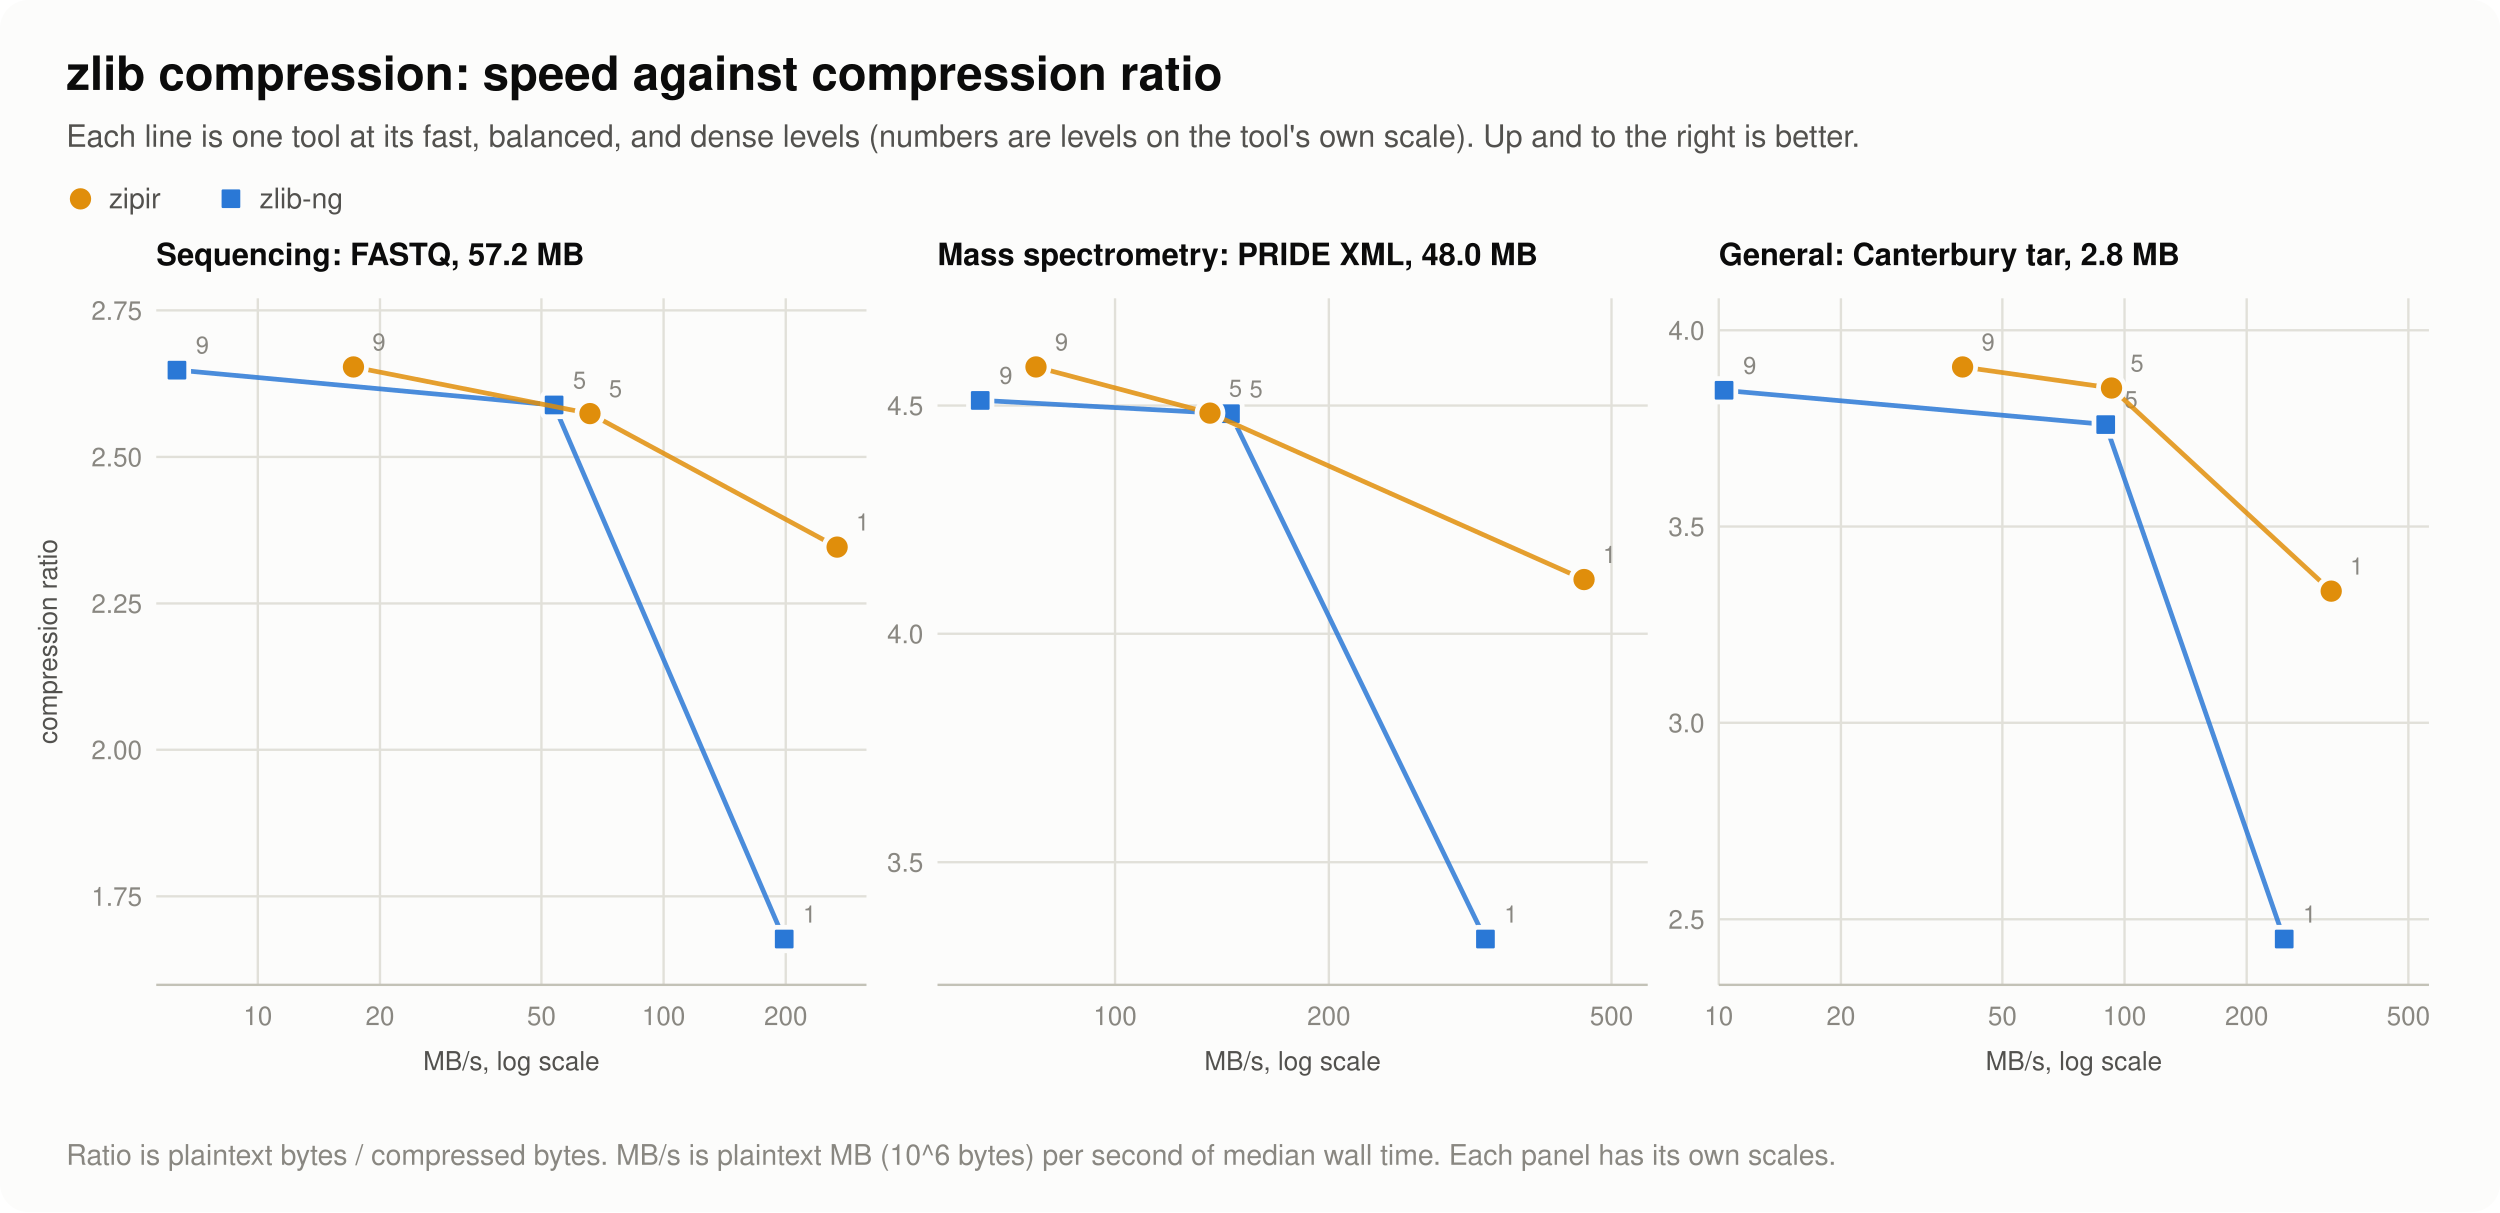
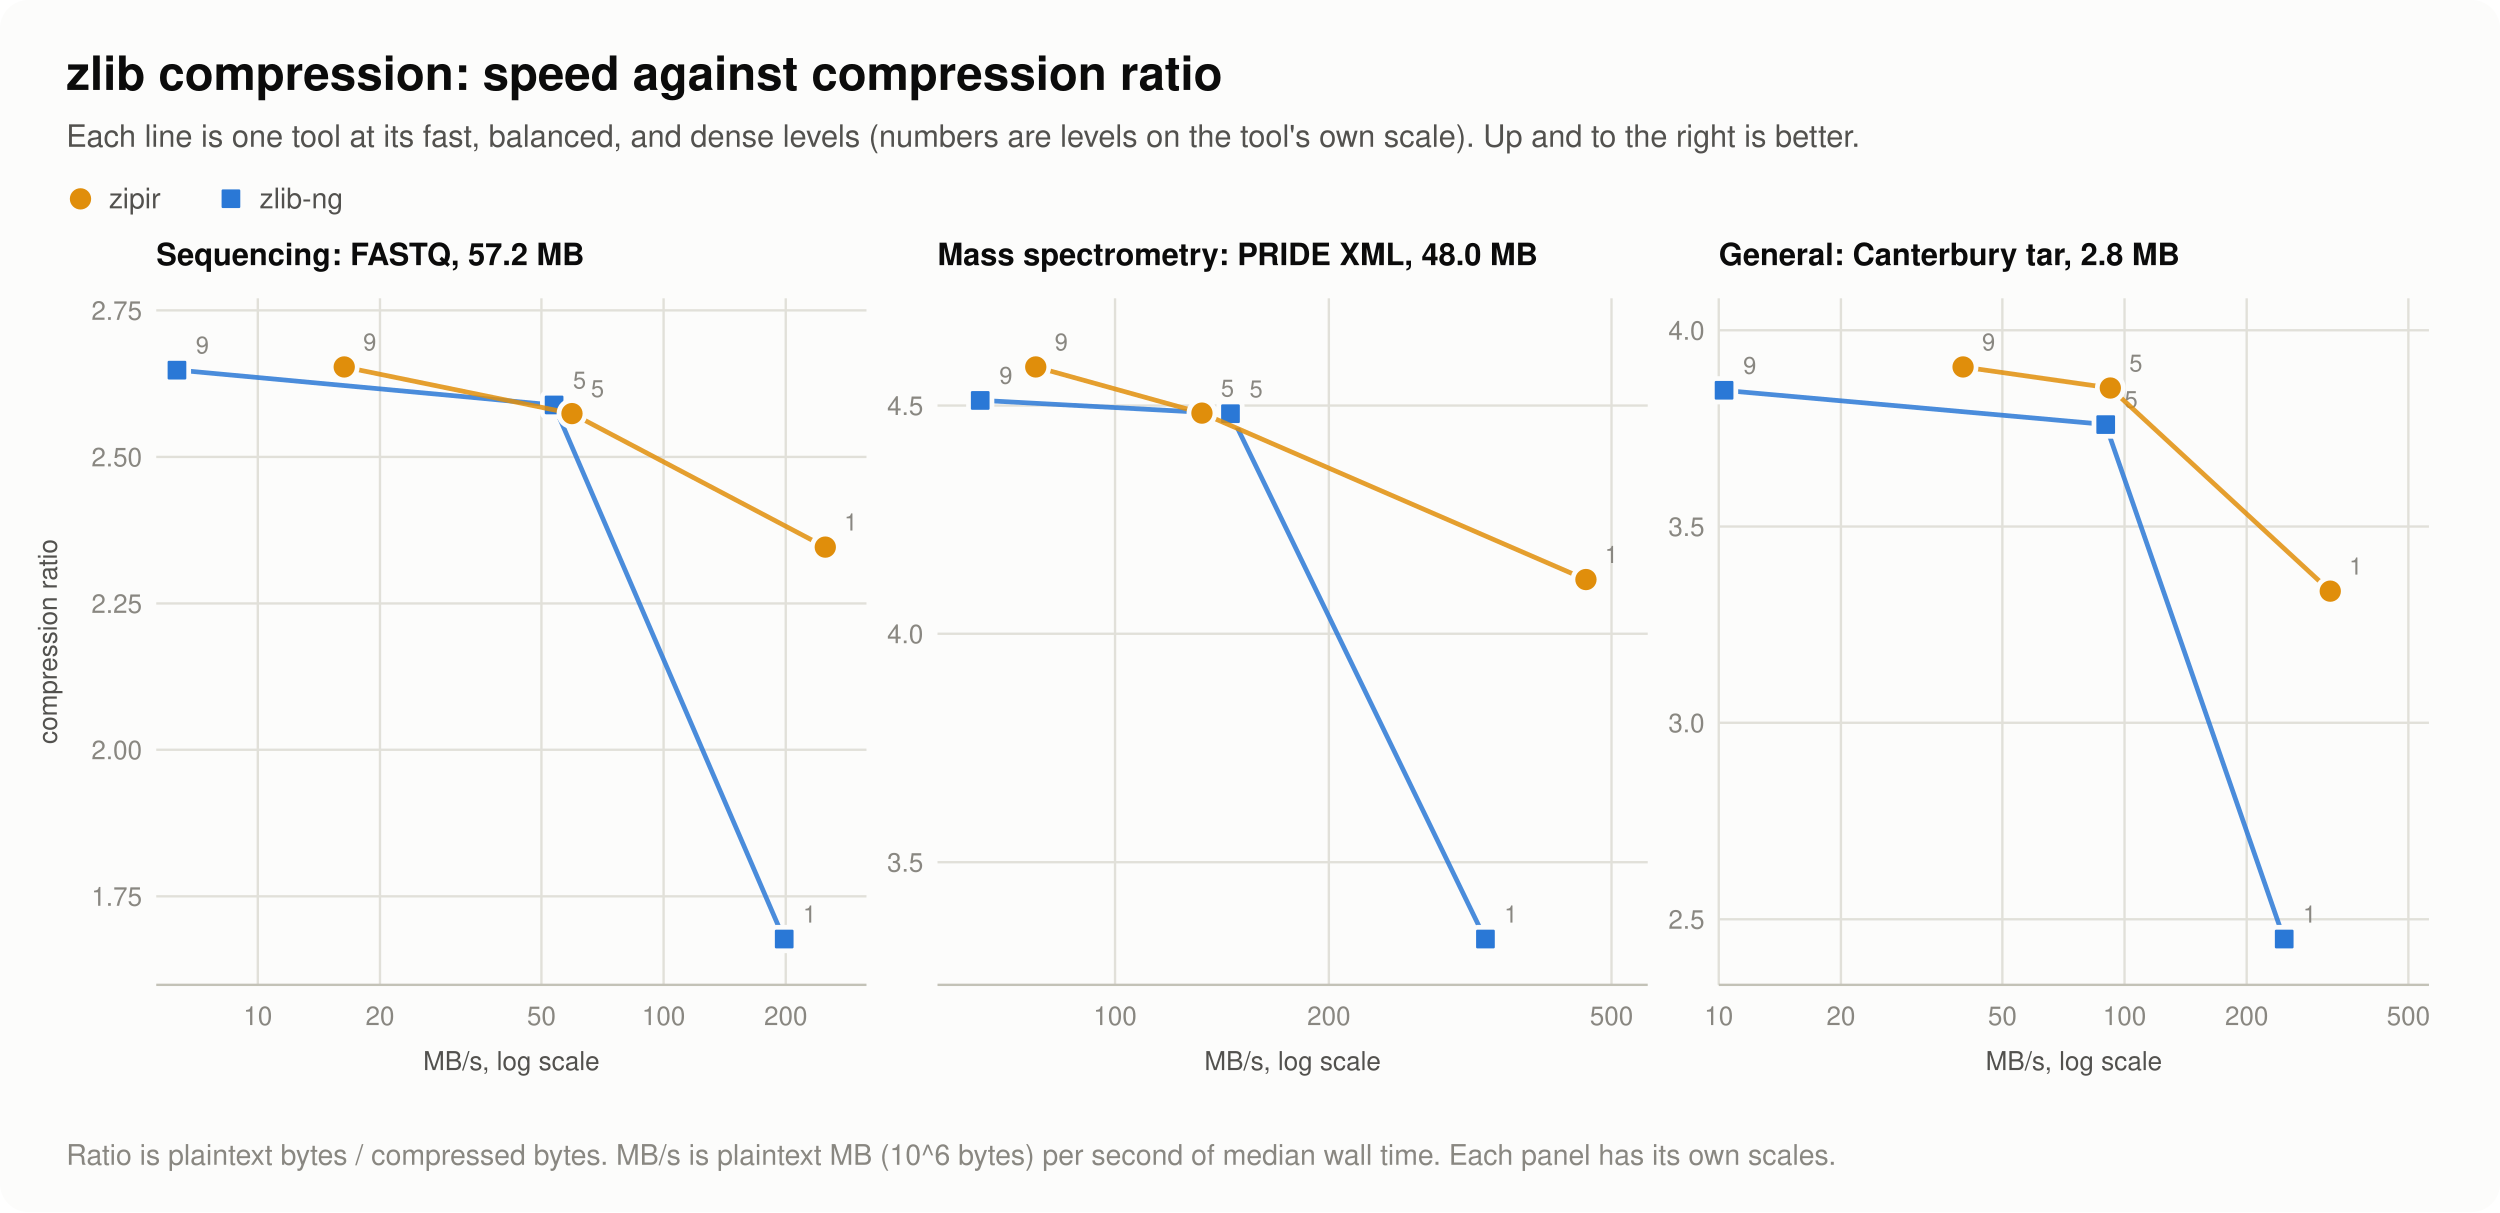
<svg xmlns="http://www.w3.org/2000/svg" viewBox="0 0 1056 512" width="1056" height="512" role="img" font-family="system-ui, -apple-system, &quot;Segoe UI&quot;, Helvetica, Arial, sans-serif">
  <rect width="1056" height="512" rx="12" fill="#fcfcfb" />
  <text x="28.0" y="38.0" font-size="20" fill="#0b0b0b" text-anchor="start" font-weight="650">zlib compression: speed against compression ratio</text>
  <text x="28.0" y="62.0" font-size="13" fill="#52514e" text-anchor="start" font-weight="400">Each line is one tool at its fast, balanced, and dense levels (numbers are levels on the tool's own scale). Up and to the right is better.</text>
  <circle cx="34.0" cy="84.0" r="5.5" fill="#e08e0b" stroke="#fcfcfb" stroke-width="2" />
  <text x="46.0" y="88.0" font-size="12" fill="#52514e" text-anchor="start" font-weight="400">zipir</text>
  <rect x="92.6" y="79.0" width="9.9" height="9.9" rx="1.5" fill="#2a78d6" stroke="#fcfcfb" stroke-width="2" />
  <text x="109.6" y="88.0" font-size="12" fill="#52514e" text-anchor="start" font-weight="400">zlib-ng</text>
  <text x="66.0" y="112.0" font-size="13" fill="#0b0b0b" text-anchor="start" font-weight="600">Sequencing: FASTQ, 57.2 MB</text>
  <line x1="108.9" y1="126.0" x2="108.9" y2="416.0" stroke="#e1e0d9" stroke-width="1" />
  <text x="108.9" y="433.0" font-size="11" fill="#898781" text-anchor="middle" font-weight="400">10</text>
  <line x1="160.5" y1="126.0" x2="160.5" y2="416.0" stroke="#e1e0d9" stroke-width="1" />
  <text x="160.5" y="433.0" font-size="11" fill="#898781" text-anchor="middle" font-weight="400">20</text>
  <line x1="228.7" y1="126.0" x2="228.7" y2="416.0" stroke="#e1e0d9" stroke-width="1" />
  <text x="228.7" y="433.0" font-size="11" fill="#898781" text-anchor="middle" font-weight="400">50</text>
  <line x1="280.3" y1="126.0" x2="280.3" y2="416.0" stroke="#e1e0d9" stroke-width="1" />
  <text x="280.3" y="433.0" font-size="11" fill="#898781" text-anchor="middle" font-weight="400">100</text>
  <line x1="331.9" y1="126.0" x2="331.9" y2="416.0" stroke="#e1e0d9" stroke-width="1" />
  <text x="331.9" y="433.0" font-size="11" fill="#898781" text-anchor="middle" font-weight="400">200</text>
  <line x1="66.0" y1="378.6" x2="366.0" y2="378.6" stroke="#e1e0d9" stroke-width="1" />
  <text x="60.0" y="382.6" font-size="11" fill="#898781" text-anchor="end" font-weight="400">1.75</text>
  <line x1="66.0" y1="316.7" x2="366.0" y2="316.7" stroke="#e1e0d9" stroke-width="1" />
  <text x="60.0" y="320.7" font-size="11" fill="#898781" text-anchor="end" font-weight="400">2.00</text>
  <line x1="66.0" y1="254.9" x2="366.0" y2="254.9" stroke="#e1e0d9" stroke-width="1" />
  <text x="60.0" y="258.9" font-size="11" fill="#898781" text-anchor="end" font-weight="400">2.25</text>
  <line x1="66.0" y1="193.0" x2="366.0" y2="193.0" stroke="#e1e0d9" stroke-width="1" />
  <text x="60.0" y="197.0" font-size="11" fill="#898781" text-anchor="end" font-weight="400">2.50</text>
  <line x1="66.0" y1="131.1" x2="366.0" y2="131.1" stroke="#e1e0d9" stroke-width="1" />
  <text x="60.0" y="135.1" font-size="11" fill="#898781" text-anchor="end" font-weight="400">2.75</text>
  <line x1="66.0" y1="416.0" x2="366.0" y2="416.0" stroke="#c3c2b7" stroke-width="1" />
  <path d="M331.2,396.7 L234.0,171.1 L74.7,156.3" fill="none" stroke="#2a78d6" stroke-width="2" stroke-linejoin="round" stroke-linecap="round" opacity="0.85" />
  <rect x="326.3" y="391.7" width="9.9" height="9.9" rx="1.5" fill="#2a78d6" stroke="#fcfcfb" stroke-width="2" />
  <text x="339.2" y="389.7" font-size="10" fill="#898781" text-anchor="start" font-weight="400">1</text>
  <rect x="229.1" y="166.1" width="9.9" height="9.9" rx="1.5" fill="#2a78d6" stroke="#fcfcfb" stroke-width="2" />
  <text x="242.0" y="164.1" font-size="10" fill="#898781" text-anchor="start" font-weight="400">5</text>
  <rect x="69.8" y="151.4" width="9.9" height="9.9" rx="1.5" fill="#2a78d6" stroke="#fcfcfb" stroke-width="2" />
  <text x="82.7" y="149.3" font-size="10" fill="#898781" text-anchor="start" font-weight="400">9</text>
-   <path d="M353.6,231.1 L249.2,174.7 L149.3,155.0" fill="none" stroke="#e08e0b" stroke-width="2" stroke-linejoin="round" stroke-linecap="round" opacity="0.85" />
-   <circle cx="353.6" cy="231.1" r="5.5" fill="#e08e0b" stroke="#fcfcfb" stroke-width="2" />
-   <text x="361.6" y="224.1" font-size="10" fill="#898781" text-anchor="start" font-weight="400">1</text>
-   <circle cx="249.2" cy="174.7" r="5.5" fill="#e08e0b" stroke="#fcfcfb" stroke-width="2" />
-   <text x="257.2" y="167.7" font-size="10" fill="#898781" text-anchor="start" font-weight="400">5</text>
-   <circle cx="149.3" cy="155.0" r="5.5" fill="#e08e0b" stroke="#fcfcfb" stroke-width="2" />
-   <text x="157.3" y="148.0" font-size="10" fill="#898781" text-anchor="start" font-weight="400">9</text>
+   <path d="M348.6,231.1 L241.6,174.7 L145.4,155.0" fill="none" stroke="#e08e0b" stroke-width="2" stroke-linejoin="round" stroke-linecap="round" opacity="0.85" />
+   <circle cx="348.6" cy="231.1" r="5.5" fill="#e08e0b" stroke="#fcfcfb" stroke-width="2" />
+   <text x="356.6" y="224.1" font-size="10" fill="#898781" text-anchor="start" font-weight="400">1</text>
+   <circle cx="241.6" cy="174.7" r="5.5" fill="#e08e0b" stroke="#fcfcfb" stroke-width="2" />
+   <text x="249.6" y="167.7" font-size="10" fill="#898781" text-anchor="start" font-weight="400">5</text>
+   <circle cx="145.4" cy="155.0" r="5.5" fill="#e08e0b" stroke="#fcfcfb" stroke-width="2" />
+   <text x="153.4" y="148.0" font-size="10" fill="#898781" text-anchor="start" font-weight="400">9</text>
  <text x="216.0" y="452.0" font-size="11" fill="#52514e" text-anchor="middle" font-weight="400">MB/s, log scale</text>
  <text x="396.0" y="112.0" font-size="13" fill="#0b0b0b" text-anchor="start" font-weight="600">Mass spectrometry: PRIDE XML, 48.0 MB</text>
  <line x1="471.0" y1="126.0" x2="471.0" y2="416.0" stroke="#e1e0d9" stroke-width="1" />
  <text x="471.0" y="433.0" font-size="11" fill="#898781" text-anchor="middle" font-weight="400">100</text>
  <line x1="561.3" y1="126.0" x2="561.3" y2="416.0" stroke="#e1e0d9" stroke-width="1" />
  <text x="561.3" y="433.0" font-size="11" fill="#898781" text-anchor="middle" font-weight="400">200</text>
  <line x1="680.7" y1="126.0" x2="680.7" y2="416.0" stroke="#e1e0d9" stroke-width="1" />
  <text x="680.7" y="433.0" font-size="11" fill="#898781" text-anchor="middle" font-weight="400">500</text>
  <line x1="396.0" y1="364.2" x2="696.0" y2="364.2" stroke="#e1e0d9" stroke-width="1" />
  <text x="390.0" y="368.2" font-size="11" fill="#898781" text-anchor="end" font-weight="400">3.5</text>
  <line x1="396.0" y1="267.7" x2="696.0" y2="267.7" stroke="#e1e0d9" stroke-width="1" />
  <text x="390.0" y="271.7" font-size="11" fill="#898781" text-anchor="end" font-weight="400">4.0</text>
  <line x1="396.0" y1="171.3" x2="696.0" y2="171.3" stroke="#e1e0d9" stroke-width="1" />
  <text x="390.0" y="175.3" font-size="11" fill="#898781" text-anchor="end" font-weight="400">4.5</text>
  <line x1="396.0" y1="416.0" x2="696.0" y2="416.0" stroke="#c3c2b7" stroke-width="1" />
  <path d="M627.4,396.7 L519.8,174.8 L414.1,169.1" fill="none" stroke="#2a78d6" stroke-width="2" stroke-linejoin="round" stroke-linecap="round" opacity="0.85" />
  <rect x="622.5" y="391.7" width="9.9" height="9.9" rx="1.5" fill="#2a78d6" stroke="#fcfcfb" stroke-width="2" />
  <text x="635.4" y="389.7" font-size="10" fill="#898781" text-anchor="start" font-weight="400">1</text>
  <rect x="514.8" y="169.8" width="9.9" height="9.9" rx="1.5" fill="#2a78d6" stroke="#fcfcfb" stroke-width="2" />
  <text x="527.8" y="167.8" font-size="10" fill="#898781" text-anchor="start" font-weight="400">5</text>
  <rect x="409.1" y="164.2" width="9.9" height="9.9" rx="1.5" fill="#2a78d6" stroke="#fcfcfb" stroke-width="2" />
  <text x="422.1" y="162.1" font-size="10" fill="#898781" text-anchor="start" font-weight="400">9</text>
-   <path d="M669.1,244.8 L511.1,174.5 L437.6,155.0" fill="none" stroke="#e08e0b" stroke-width="2" stroke-linejoin="round" stroke-linecap="round" opacity="0.85" />
-   <circle cx="669.1" cy="244.8" r="5.5" fill="#e08e0b" stroke="#fcfcfb" stroke-width="2" />
-   <text x="677.1" y="237.8" font-size="10" fill="#898781" text-anchor="start" font-weight="400">1</text>
-   <circle cx="511.1" cy="174.5" r="5.5" fill="#e08e0b" stroke="#fcfcfb" stroke-width="2" />
-   <text x="519.1" y="167.5" font-size="10" fill="#898781" text-anchor="start" font-weight="400">5</text>
-   <circle cx="437.6" cy="155.0" r="5.5" fill="#e08e0b" stroke="#fcfcfb" stroke-width="2" />
-   <text x="445.6" y="148.0" font-size="10" fill="#898781" text-anchor="start" font-weight="400">9</text>
+   <path d="M669.9,244.8 L507.7,174.5 L437.5,155.0" fill="none" stroke="#e08e0b" stroke-width="2" stroke-linejoin="round" stroke-linecap="round" opacity="0.85" />
+   <circle cx="669.9" cy="244.8" r="5.5" fill="#e08e0b" stroke="#fcfcfb" stroke-width="2" />
+   <text x="677.9" y="237.8" font-size="10" fill="#898781" text-anchor="start" font-weight="400">1</text>
+   <circle cx="507.7" cy="174.5" r="5.5" fill="#e08e0b" stroke="#fcfcfb" stroke-width="2" />
+   <text x="515.7" y="167.5" font-size="10" fill="#898781" text-anchor="start" font-weight="400">5</text>
+   <circle cx="437.5" cy="155.0" r="5.5" fill="#e08e0b" stroke="#fcfcfb" stroke-width="2" />
+   <text x="445.5" y="148.0" font-size="10" fill="#898781" text-anchor="start" font-weight="400">9</text>
  <text x="546.0" y="452.0" font-size="11" fill="#52514e" text-anchor="middle" font-weight="400">MB/s, log scale</text>
  <text x="726.0" y="112.0" font-size="13" fill="#0b0b0b" text-anchor="start" font-weight="600">General: Canterbury tar, 2.8 MB</text>
  <line x1="726.0" y1="126.0" x2="726.0" y2="416.0" stroke="#e1e0d9" stroke-width="1" />
  <text x="726.0" y="433.0" font-size="11" fill="#898781" text-anchor="middle" font-weight="400">10</text>
  <line x1="777.6" y1="126.0" x2="777.6" y2="416.0" stroke="#e1e0d9" stroke-width="1" />
  <text x="777.6" y="433.0" font-size="11" fill="#898781" text-anchor="middle" font-weight="400">20</text>
  <line x1="845.8" y1="126.0" x2="845.8" y2="416.0" stroke="#e1e0d9" stroke-width="1" />
  <text x="845.8" y="433.0" font-size="11" fill="#898781" text-anchor="middle" font-weight="400">50</text>
  <line x1="897.4" y1="126.0" x2="897.4" y2="416.0" stroke="#e1e0d9" stroke-width="1" />
  <text x="897.4" y="433.0" font-size="11" fill="#898781" text-anchor="middle" font-weight="400">100</text>
  <line x1="949.0" y1="126.0" x2="949.0" y2="416.0" stroke="#e1e0d9" stroke-width="1" />
  <text x="949.0" y="433.0" font-size="11" fill="#898781" text-anchor="middle" font-weight="400">200</text>
  <line x1="1017.3" y1="126.0" x2="1017.3" y2="416.0" stroke="#e1e0d9" stroke-width="1" />
  <text x="1017.3" y="433.0" font-size="11" fill="#898781" text-anchor="middle" font-weight="400">500</text>
  <line x1="726.0" y1="388.3" x2="1026.0" y2="388.3" stroke="#e1e0d9" stroke-width="1" />
  <text x="720.0" y="392.3" font-size="11" fill="#898781" text-anchor="end" font-weight="400">2.5</text>
  <line x1="726.0" y1="305.3" x2="1026.0" y2="305.3" stroke="#e1e0d9" stroke-width="1" />
  <text x="720.0" y="309.3" font-size="11" fill="#898781" text-anchor="end" font-weight="400">3.0</text>
  <line x1="726.0" y1="222.4" x2="1026.0" y2="222.4" stroke="#e1e0d9" stroke-width="1" />
  <text x="720.0" y="226.4" font-size="11" fill="#898781" text-anchor="end" font-weight="400">3.5</text>
  <line x1="726.0" y1="139.5" x2="1026.0" y2="139.5" stroke="#e1e0d9" stroke-width="1" />
  <text x="720.0" y="143.5" font-size="11" fill="#898781" text-anchor="end" font-weight="400">4.0</text>
  <line x1="726.0" y1="416.0" x2="1026.0" y2="416.0" stroke="#c3c2b7" stroke-width="1" />
  <path d="M964.8,396.7 L889.4,179.3 L728.3,164.9" fill="none" stroke="#2a78d6" stroke-width="2" stroke-linejoin="round" stroke-linecap="round" opacity="0.85" />
  <rect x="959.9" y="391.7" width="9.9" height="9.9" rx="1.5" fill="#2a78d6" stroke="#fcfcfb" stroke-width="2" />
  <text x="972.8" y="389.7" font-size="10" fill="#898781" text-anchor="start" font-weight="400">1</text>
  <rect x="884.5" y="174.4" width="9.9" height="9.9" rx="1.5" fill="#2a78d6" stroke="#fcfcfb" stroke-width="2" />
  <text x="897.4" y="172.3" font-size="10" fill="#898781" text-anchor="start" font-weight="400">5</text>
  <rect x="723.3" y="159.9" width="9.9" height="9.9" rx="1.5" fill="#2a78d6" stroke="#fcfcfb" stroke-width="2" />
  <text x="736.3" y="157.9" font-size="10" fill="#898781" text-anchor="start" font-weight="400">9</text>
-   <path d="M984.7,249.7 L891.9,163.9 L829.0,155.0" fill="none" stroke="#e08e0b" stroke-width="2" stroke-linejoin="round" stroke-linecap="round" opacity="0.85" />
-   <circle cx="984.7" cy="249.7" r="5.5" fill="#e08e0b" stroke="#fcfcfb" stroke-width="2" />
-   <text x="992.7" y="242.7" font-size="10" fill="#898781" text-anchor="start" font-weight="400">1</text>
-   <circle cx="891.9" cy="163.9" r="5.5" fill="#e08e0b" stroke="#fcfcfb" stroke-width="2" />
-   <text x="899.9" y="156.9" font-size="10" fill="#898781" text-anchor="start" font-weight="400">5</text>
-   <circle cx="829.0" cy="155.0" r="5.5" fill="#e08e0b" stroke="#fcfcfb" stroke-width="2" />
-   <text x="837.0" y="148.0" font-size="10" fill="#898781" text-anchor="start" font-weight="400">9</text>
+   <path d="M984.3,249.7 L891.4,163.9 L829.2,155.0" fill="none" stroke="#e08e0b" stroke-width="2" stroke-linejoin="round" stroke-linecap="round" opacity="0.85" />
+   <circle cx="984.3" cy="249.7" r="5.5" fill="#e08e0b" stroke="#fcfcfb" stroke-width="2" />
+   <text x="992.3" y="242.7" font-size="10" fill="#898781" text-anchor="start" font-weight="400">1</text>
+   <circle cx="891.4" cy="163.9" r="5.5" fill="#e08e0b" stroke="#fcfcfb" stroke-width="2" />
+   <text x="899.4" y="156.9" font-size="10" fill="#898781" text-anchor="start" font-weight="400">5</text>
+   <circle cx="829.2" cy="155.0" r="5.5" fill="#e08e0b" stroke="#fcfcfb" stroke-width="2" />
+   <text x="837.2" y="148.0" font-size="10" fill="#898781" text-anchor="start" font-weight="400">9</text>
  <text x="876.0" y="452.0" font-size="11" fill="#52514e" text-anchor="middle" font-weight="400">MB/s, log scale</text>
  <text x="24.0" y="271.0" font-size="11" fill="#52514e" text-anchor="middle" font-weight="400" transform="rotate(-90 24 271.0)">compression ratio</text>
  <text x="28.0" y="492.0" font-size="12" fill="#898781" text-anchor="start" font-weight="400">Ratio is plaintext bytes / compressed bytes. MB/s is plaintext MB (10^6 bytes) per second of median wall time. Each panel has its own scales.</text>
</svg>
